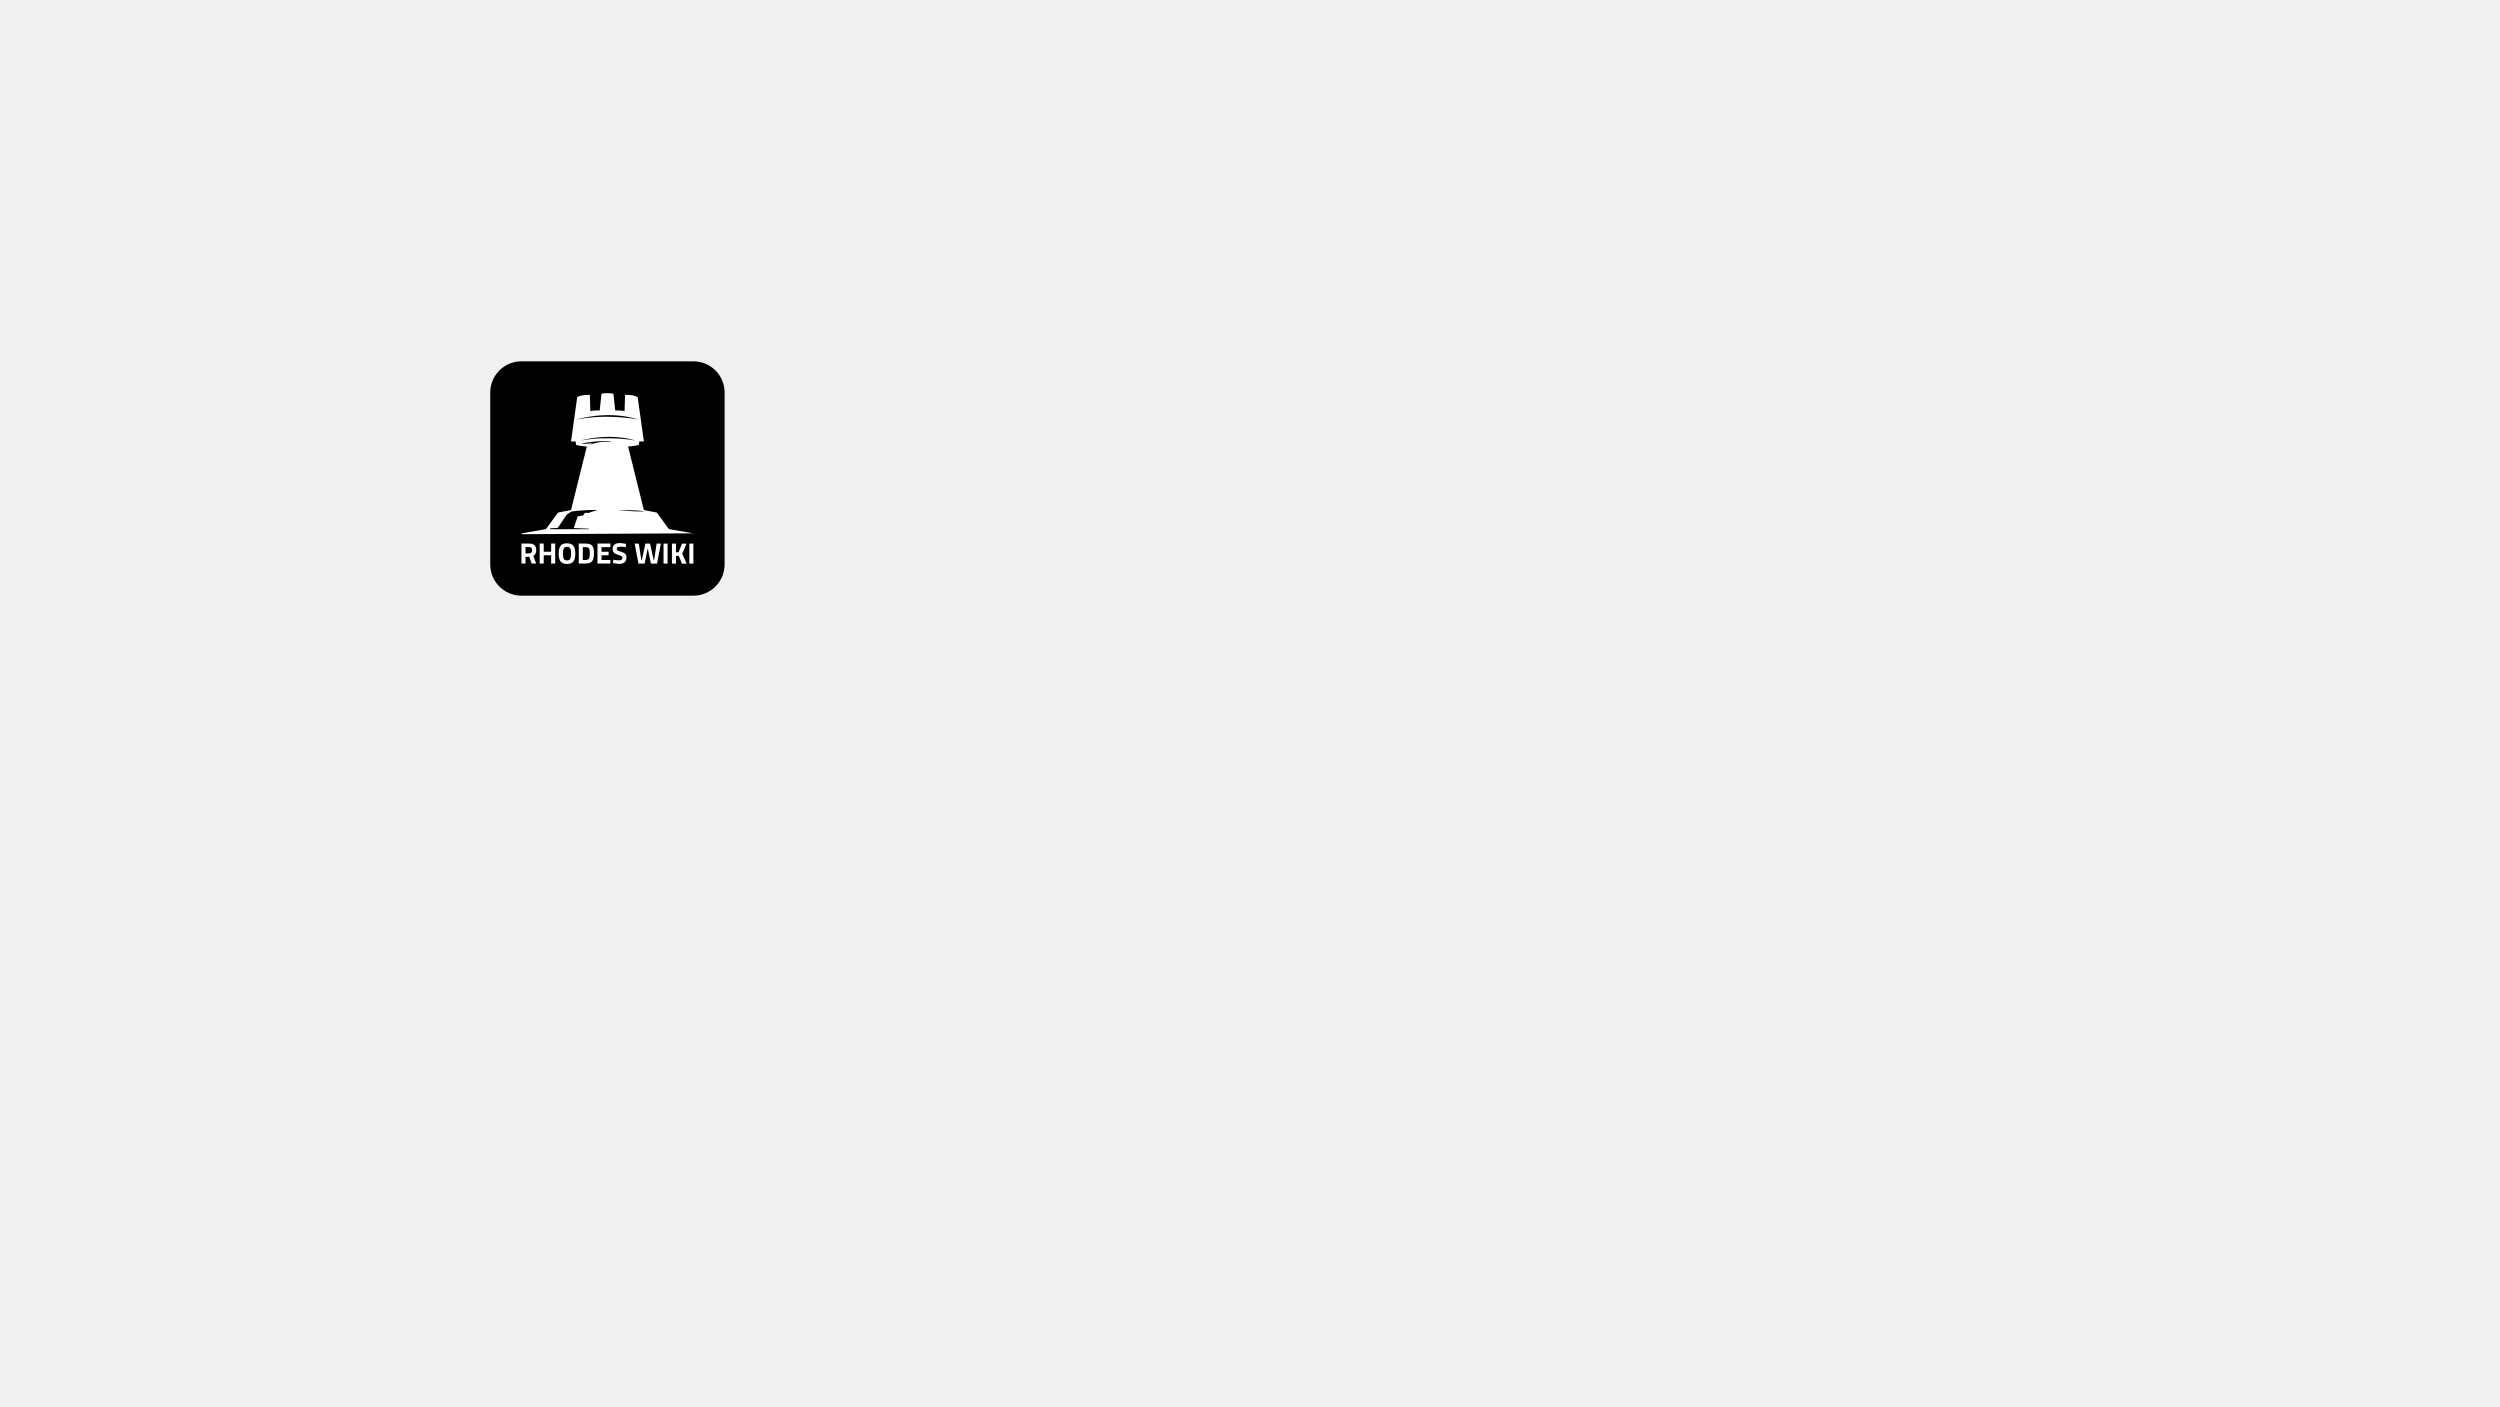
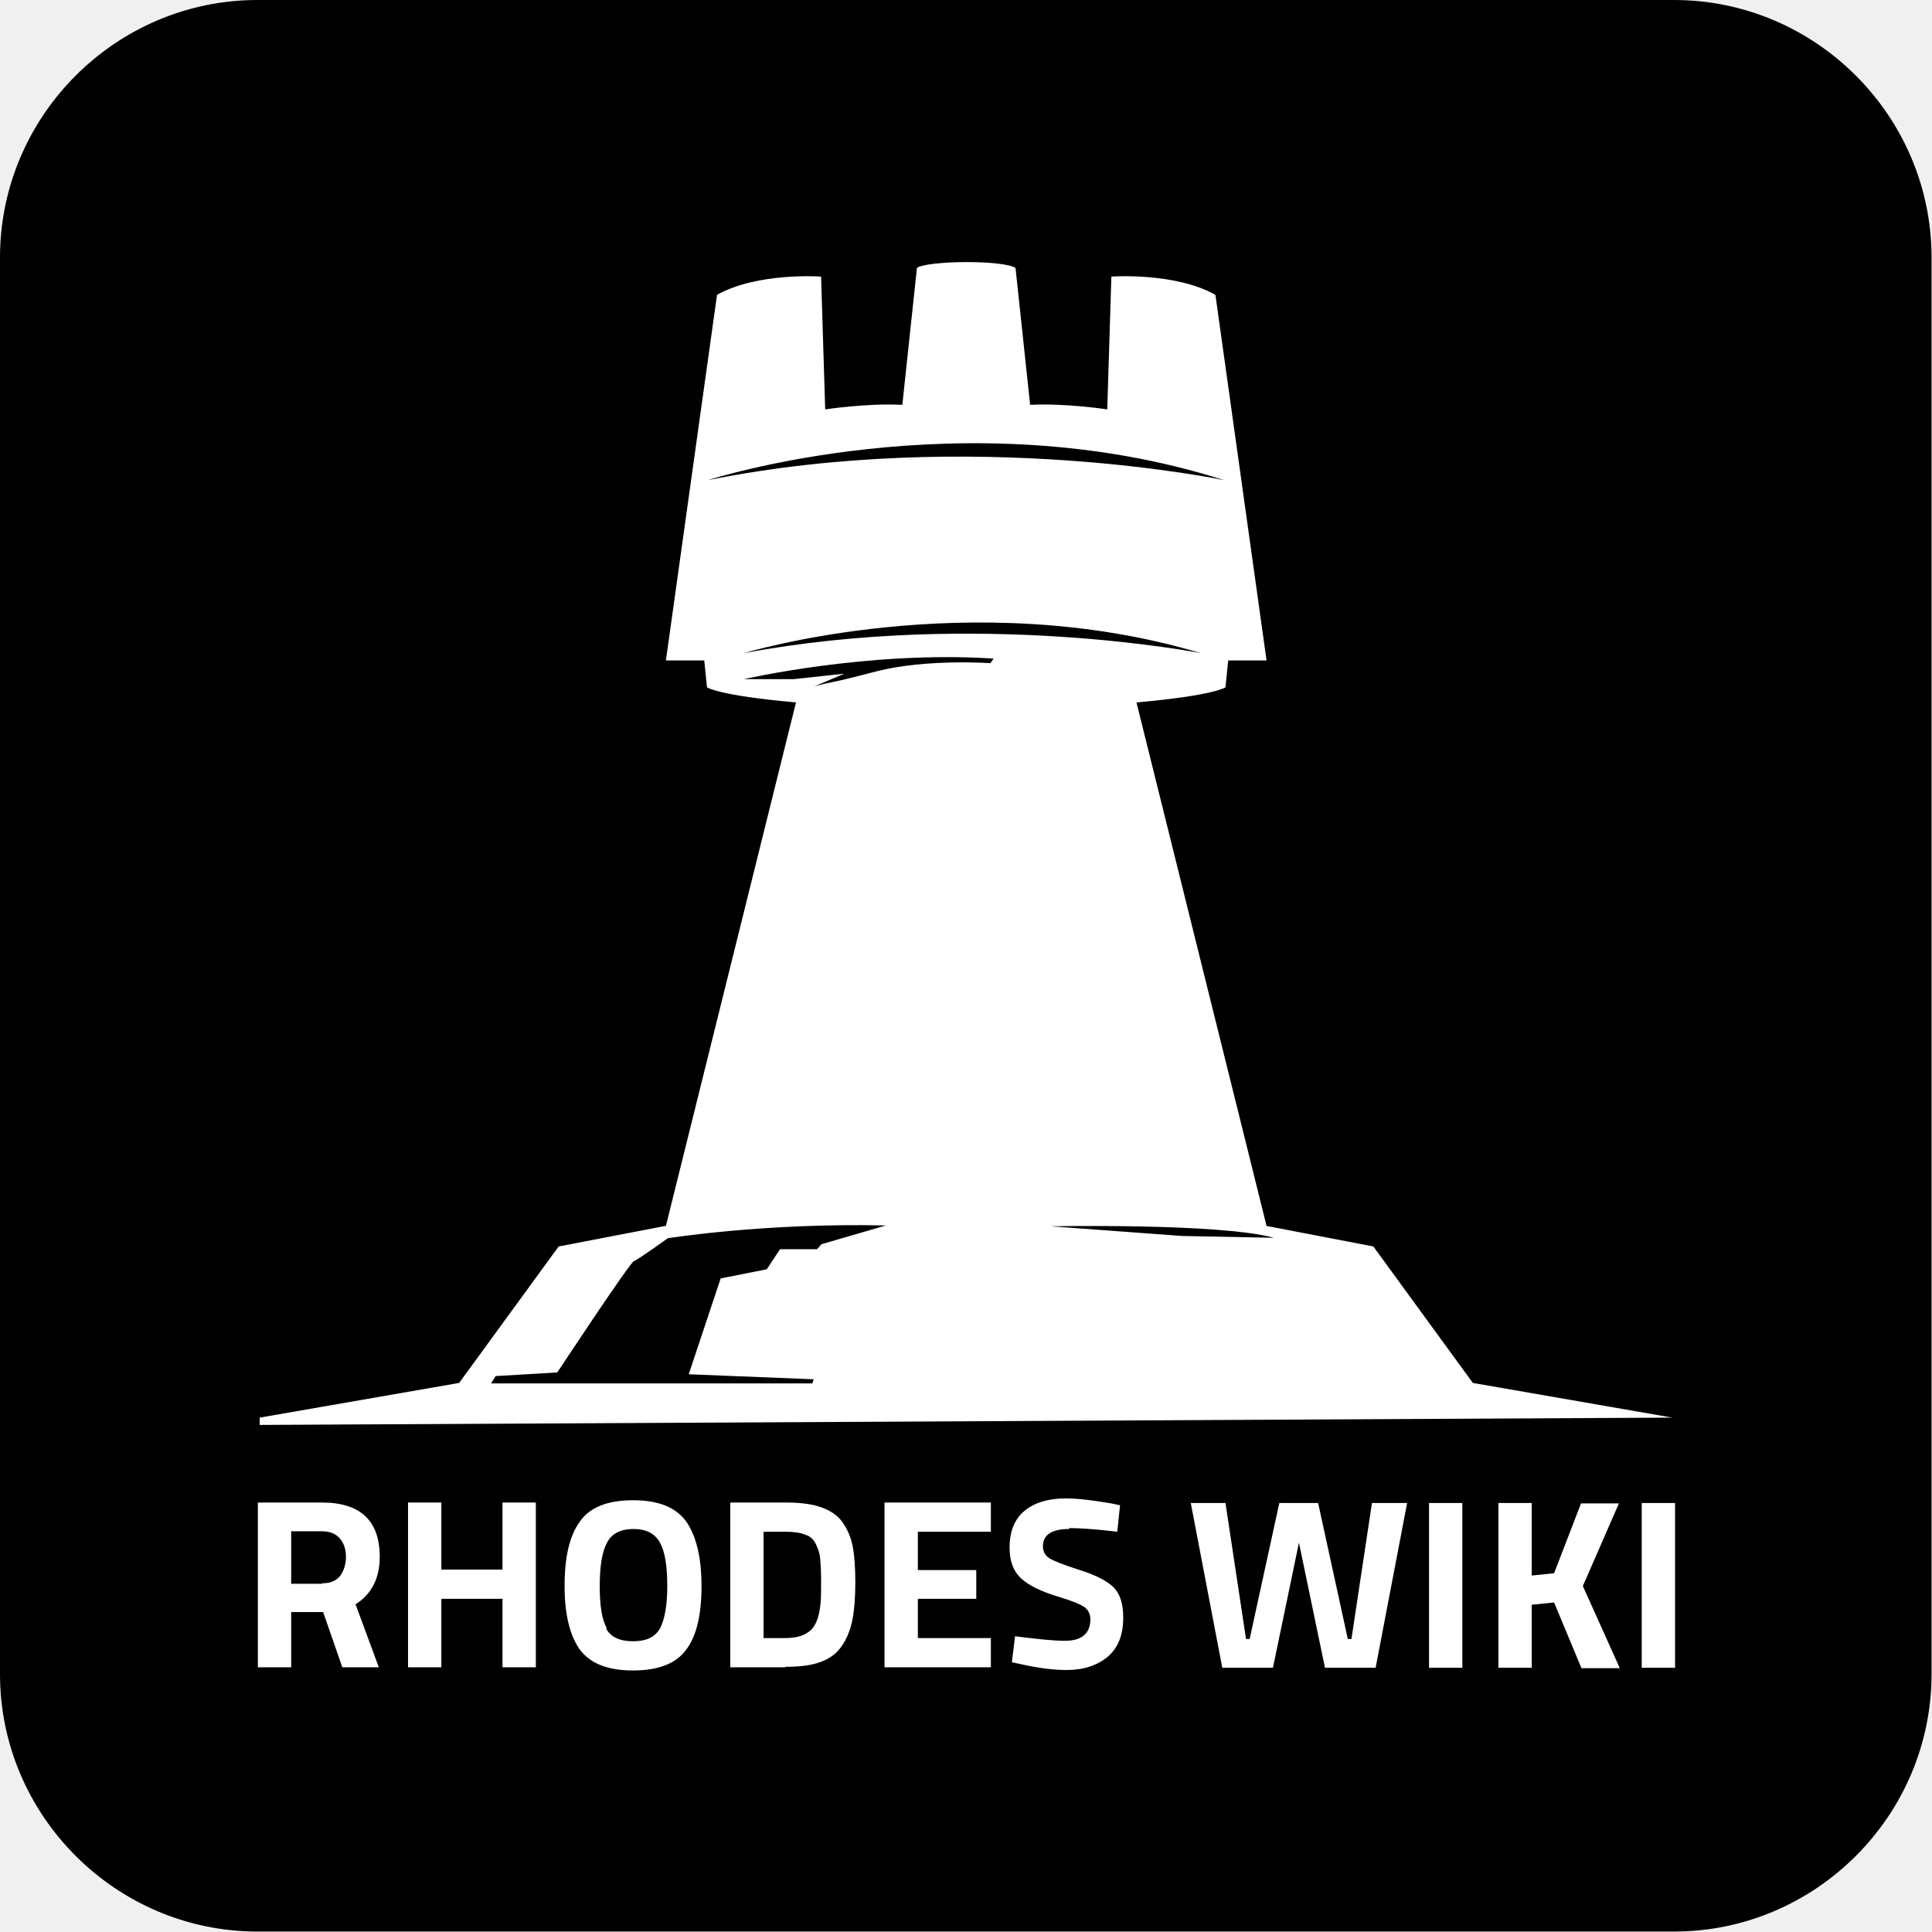
- <svg xmlns="http://www.w3.org/2000/svg" xml:space="preserve" width="451.555mm" height="254mm" version="1.1" style="shape-rendering:geometricPrecision; text-rendering:geometricPrecision; image-rendering:optimizeQuality; fill-rule:evenodd; clip-rule:evenodd" viewBox="0 0 45156 25400">
+ <svg xmlns="http://www.w3.org/2000/svg" xml:space="preserve" width="42.333mm" height="42.333mm" version="1.1" style="shape-rendering:geometricPrecision; text-rendering:geometricPrecision; image-rendering:optimizeQuality; fill-rule:evenodd; clip-rule:evenodd" viewBox="0 0 4233 4233">
  <defs>
    <style type="text/css">
   
    .fil0 {fill:black}
    .fil1 {fill:white;fill-rule:nonzero}
   
  </style>
  </defs>
  <g id="Layer_x0020_1">
-     <rect class="fil0" x="8855" y="6526" width="4233" height="4233" rx="564" ry="564" />
-     <g id="_1960613758976">
-       <path class="fil1" d="M10314 9213l0 0 285 -1147c-170,-15 -195,-33 -195,-33l-6 -59 -84 0 112 -801c89,-50 228,-40 228,-40l9 291c0,0 91,-14 169,-10l32 -300c22,-16 187,-18 216,0l32 300c78,-4 169,10 169,10l9 -291c0,0 139,-10 228,40l112 801 -84 0 -6 59c0,0 -25,18 -195,33l285 1147 234 45 218 299 437 76 -3095 16 0 -16 437 -76 218 -299 234 -45zm832 0l299 22 201 4c-119,-33 -499,-25 -499,-25zm-514 -1180c52,-15 25,-4 143,-35 109,-28 250,-18 250,-18l7 -10c-274,-18 -547,45 -547,45l109 0 111 -12 -73 31zm-147 -75c513,-96 1001,0 1001,0 -505,-151 -1001,0 -1001,0zm153 1591l-274 -11 70 -210 101 -20 29 -44 81 0 10 -11 141 -41c-267,-6 -478,28 -478,28 0,0 -65,47 -74,50 -9,3 -168,244 -168,244l-135 8 -10 16 704 0 3 -10zm899 -1970c-570,-182 -1131,0 -1131,0 579,-116 1131,0 1131,0z" />
-       <path class="fil1" d="M9492 10058l0 121 -73 0 0 -361 140 0c85,0 127,40 127,119 0,47 -18,82 -53,104l51 138 -80 0 -42 -121 -71 0zm68 -63c17,0 30,-5 39,-16 8,-11 13,-25 13,-42 0,-17 -5,-31 -14,-41 -9,-10 -22,-15 -39,-15l-67 0 0 115 68 0zm395 184l0 -150 -134 0 0 150 -73 0 0 -361 73 0 0 147 134 0 0 -147 73 0 0 361 -73 0zm227 -85c10,19 30,28 59,28 29,0 48,-9 59,-28 10,-19 16,-50 16,-93 0,-44 -5,-75 -16,-95 -11,-20 -30,-30 -58,-30 -28,0 -48,10 -58,30 -11,20 -16,52 -16,95 0,44 5,75 16,93zm175 47c-22,30 -61,45 -116,45 -55,0 -93,-15 -116,-45 -22,-30 -34,-77 -34,-140 0,-64 11,-111 34,-142 22,-31 61,-46 116,-46 55,0 93,15 116,46 22,31 34,78 34,142 0,64 -11,110 -34,140zm218 38l-121 0 0 -361 121 0c31,0 57,3 77,10 20,7 36,17 47,32 11,15 19,33 23,53 4,20 6,47 6,79 0,33 -2,60 -6,81 -4,21 -11,40 -22,57 -11,17 -26,29 -47,37 -21,8 -47,11 -79,11zm77 -143c1,-11 1,-27 1,-47 0,-20 -1,-36 -2,-48 -1,-12 -5,-23 -10,-33 -5,-10 -13,-17 -24,-20 -10,-4 -24,-6 -42,-6l-48 0 0 233 48 0c27,0 46,-7 58,-20 10,-11 17,-31 19,-59zm140 143l0 -361 233 0 0 64 -160 0 0 84 128 0 0 63 -128 0 0 86 160 0 0 64 -233 0zm405 -303c-39,0 -58,13 -58,38 0,11 5,20 14,26 10,6 32,15 67,26 35,11 60,24 74,38 14,14 21,36 21,66 0,38 -11,66 -34,86 -23,19 -53,29 -90,29 -28,0 -61,-4 -101,-13l-19 -4 7 -57c47,6 84,10 109,10 37,0 56,-16 56,-47 0,-11 -4,-20 -13,-27 -9,-6 -26,-13 -52,-21 -41,-12 -70,-26 -87,-42 -17,-16 -25,-38 -25,-67 0,-36 11,-63 33,-81 22,-18 52,-27 90,-27 26,0 59,4 100,11l19 4 -6 58c-50,-6 -85,-8 -106,-8zm265 -57l77 0 45 298 8 0 65 -298 85 0 65 298 8 0 45 -298 77 0 -69 361 -111 0 -57 -274 -57 274 -111 0 -69 -361zm523 361l0 -361 73 0 0 361 -73 0zm225 0l-73 0 0 -361 73 0 0 159 49 -5 59 -153 83 0 -79 181 81 180 -84 0 -60 -144 -49 5 0 138zm241 0l0 -361 73 0 0 361 -73 0z" />
+     <g id="_1960615768096">
+       <path class="fil0" d="M564 0l3104 0c310,0 564,254 564,564l0 3104c0,310 -254,564 -564,564l-3104 0c-310,0 -564,-254 -564,-564l0 -3104c0,-310 254,-564 564,-564z" />
+       <g>
+         <path class="fil1" d="M1459 2686l0 0 285 -1147c-170,-15 -195,-33 -195,-33l-6 -59 -84 0 112 -801c89,-50 228,-40 228,-40l9 291c0,0 91,-14 169,-10l32 -300c22,-16 187,-18 216,0l32 300c78,-4 169,10 169,10l9 -291c0,0 139,-10 228,40l112 801 -84 0 -6 59c0,0 -25,18 -195,33l285 1147 234 45 218 299 437 76 -3095 16 0 -16 437 -76 218 -299 234 -45zm832 0l299 22 201 4c-119,-33 -499,-25 -499,-25zm-514 -1180c52,-15 25,-4 143,-35 109,-28 250,-18 250,-18l7 -10c-274,-18 -547,45 -547,45l109 0 111 -12 -73 31zm-147 -75c513,-96 1001,0 1001,0 -505,-151 -1001,0 -1001,0zm153 1591l-274 -11 70 -210 101 -20 29 -44 81 0 10 -11 141 -41c-267,-6 -478,28 -478,28 0,0 -65,47 -74,50 -9,3 -168,244 -168,244l-135 8 -10 16 704 0 3 -10zm899 -1970c-570,-182 -1131,0 -1131,0 579,-116 1131,0 1131,0z" />
+         <path class="fil1" d="M638 3532l0 121 -73 0 0 -361 140 0c85,0 127,40 127,119 0,47 -18,82 -53,104l51 138 -80 0 -42 -121 -71 0zm68 -63c17,0 30,-5 39,-16 8,-11 13,-25 13,-42 0,-17 -5,-31 -14,-41 -9,-10 -22,-15 -39,-15l-67 0 0 115 68 0zm395 184l0 -150 -134 0 0 150 -73 0 0 -361 73 0 0 147 134 0 0 -147 73 0 0 361 -73 0zm227 -85c10,19 30,28 59,28 29,0 48,-9 59,-28 10,-19 16,-50 16,-93 0,-44 -5,-75 -16,-95 -11,-20 -30,-30 -58,-30 -28,0 -48,10 -58,30 -11,20 -16,52 -16,95 0,44 5,75 16,93zm175 47c-22,30 -61,45 -116,45 -55,0 -93,-15 -116,-45 -22,-30 -34,-77 -34,-140 0,-64 11,-111 34,-142 22,-31 61,-46 116,-46 55,0 93,15 116,46 22,31 34,78 34,142 0,64 -11,110 -34,140zm218 38l-121 0 0 -361 121 0c31,0 57,3 77,10 20,7 36,17 47,32 11,15 19,33 23,53 4,20 6,47 6,79 0,33 -2,60 -6,81 -4,21 -11,40 -22,57 -11,17 -26,29 -47,37 -21,8 -47,11 -79,11zm77 -143c1,-11 1,-27 1,-47 0,-20 -1,-36 -2,-48 -1,-12 -5,-23 -10,-33 -5,-10 -13,-17 -24,-20 -10,-4 -24,-6 -42,-6l-48 0 0 233 48 0c27,0 46,-7 58,-20 10,-11 17,-31 19,-59zm140 143l0 -361 233 0 0 64 -160 0 0 84 128 0 0 63 -128 0 0 86 160 0 0 64 -233 0zm405 -303c-39,0 -58,13 -58,38 0,11 5,20 14,26 10,6 32,15 67,26 35,11 60,24 74,38 14,14 21,36 21,66 0,38 -11,66 -34,86 -23,19 -53,29 -90,29 -28,0 -61,-4 -101,-13l-19 -4 7 -57c47,6 84,10 109,10 37,0 56,-16 56,-47 0,-11 -4,-20 -13,-27 -9,-6 -26,-13 -52,-21 -41,-12 -70,-26 -87,-42 -17,-16 -25,-38 -25,-67 0,-36 11,-63 33,-81 22,-18 52,-27 90,-27 26,0 59,4 100,11l19 4 -6 58c-50,-6 -85,-8 -106,-8zm265 -57l77 0 45 298 8 0 65 -298 85 0 65 298 8 0 45 -298 77 0 -69 361 -111 0 -57 -274 -57 274 -111 0 -69 -361zm523 361l0 -361 73 0 0 361 -73 0zm225 0l-73 0 0 -361 73 0 0 159 49 -5 59 -153 83 0 -79 181 81 180 -84 0 -60 -144 -49 5 0 138zm241 0l0 -361 73 0 0 361 -73 0z" />
+       </g>
    </g>
  </g>
</svg>
